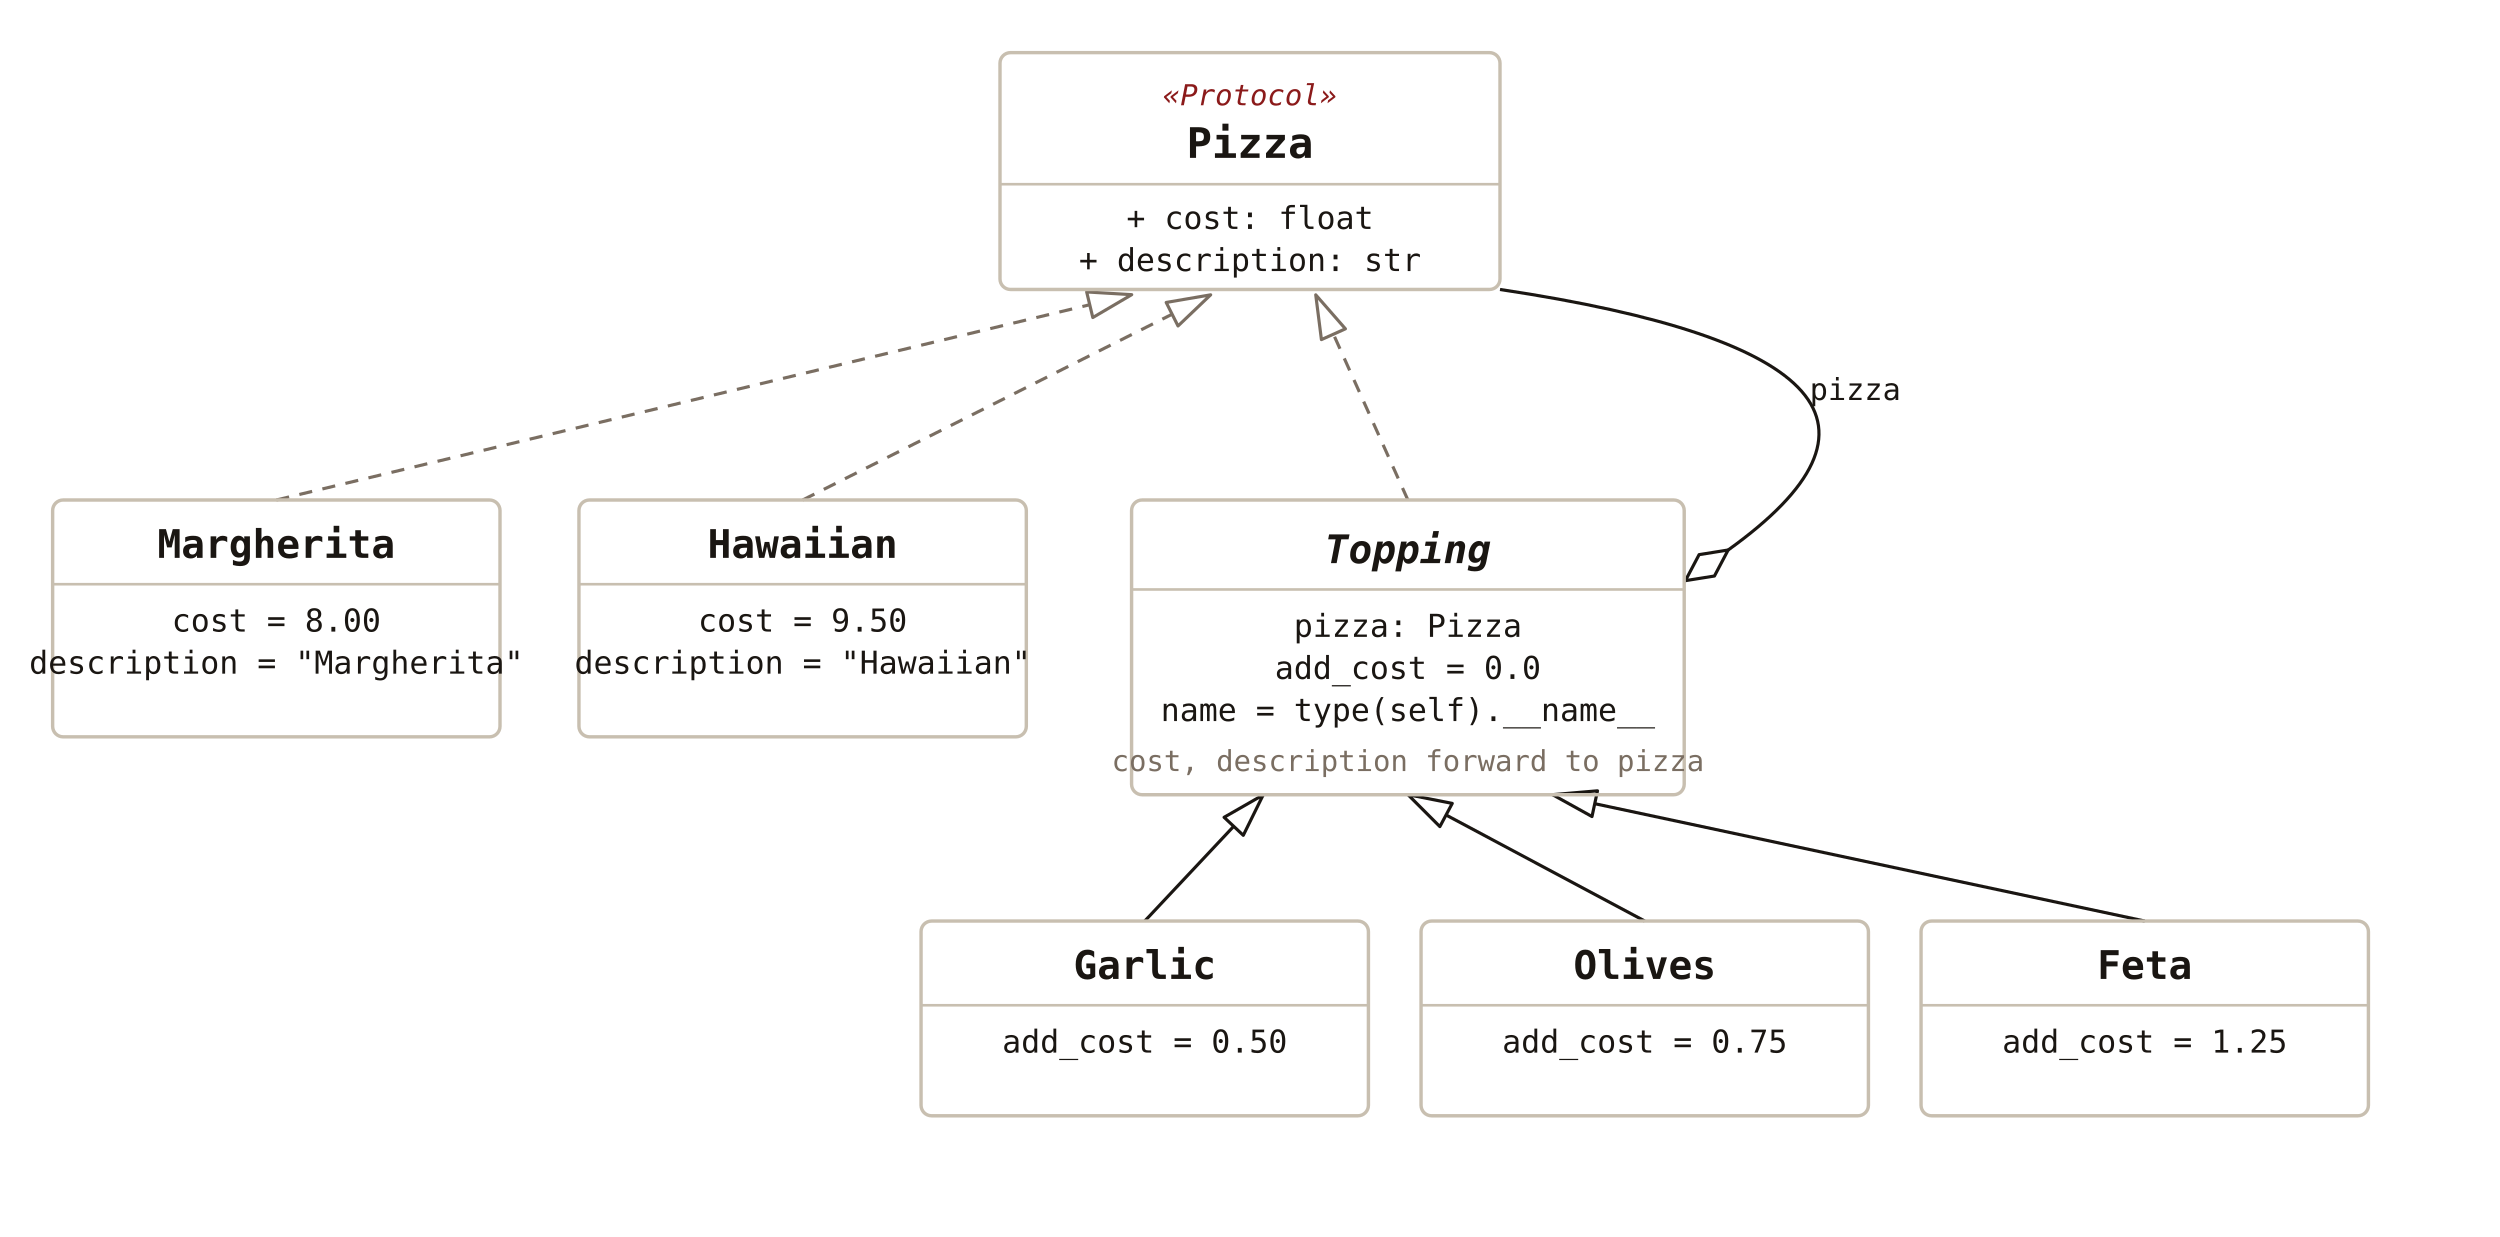
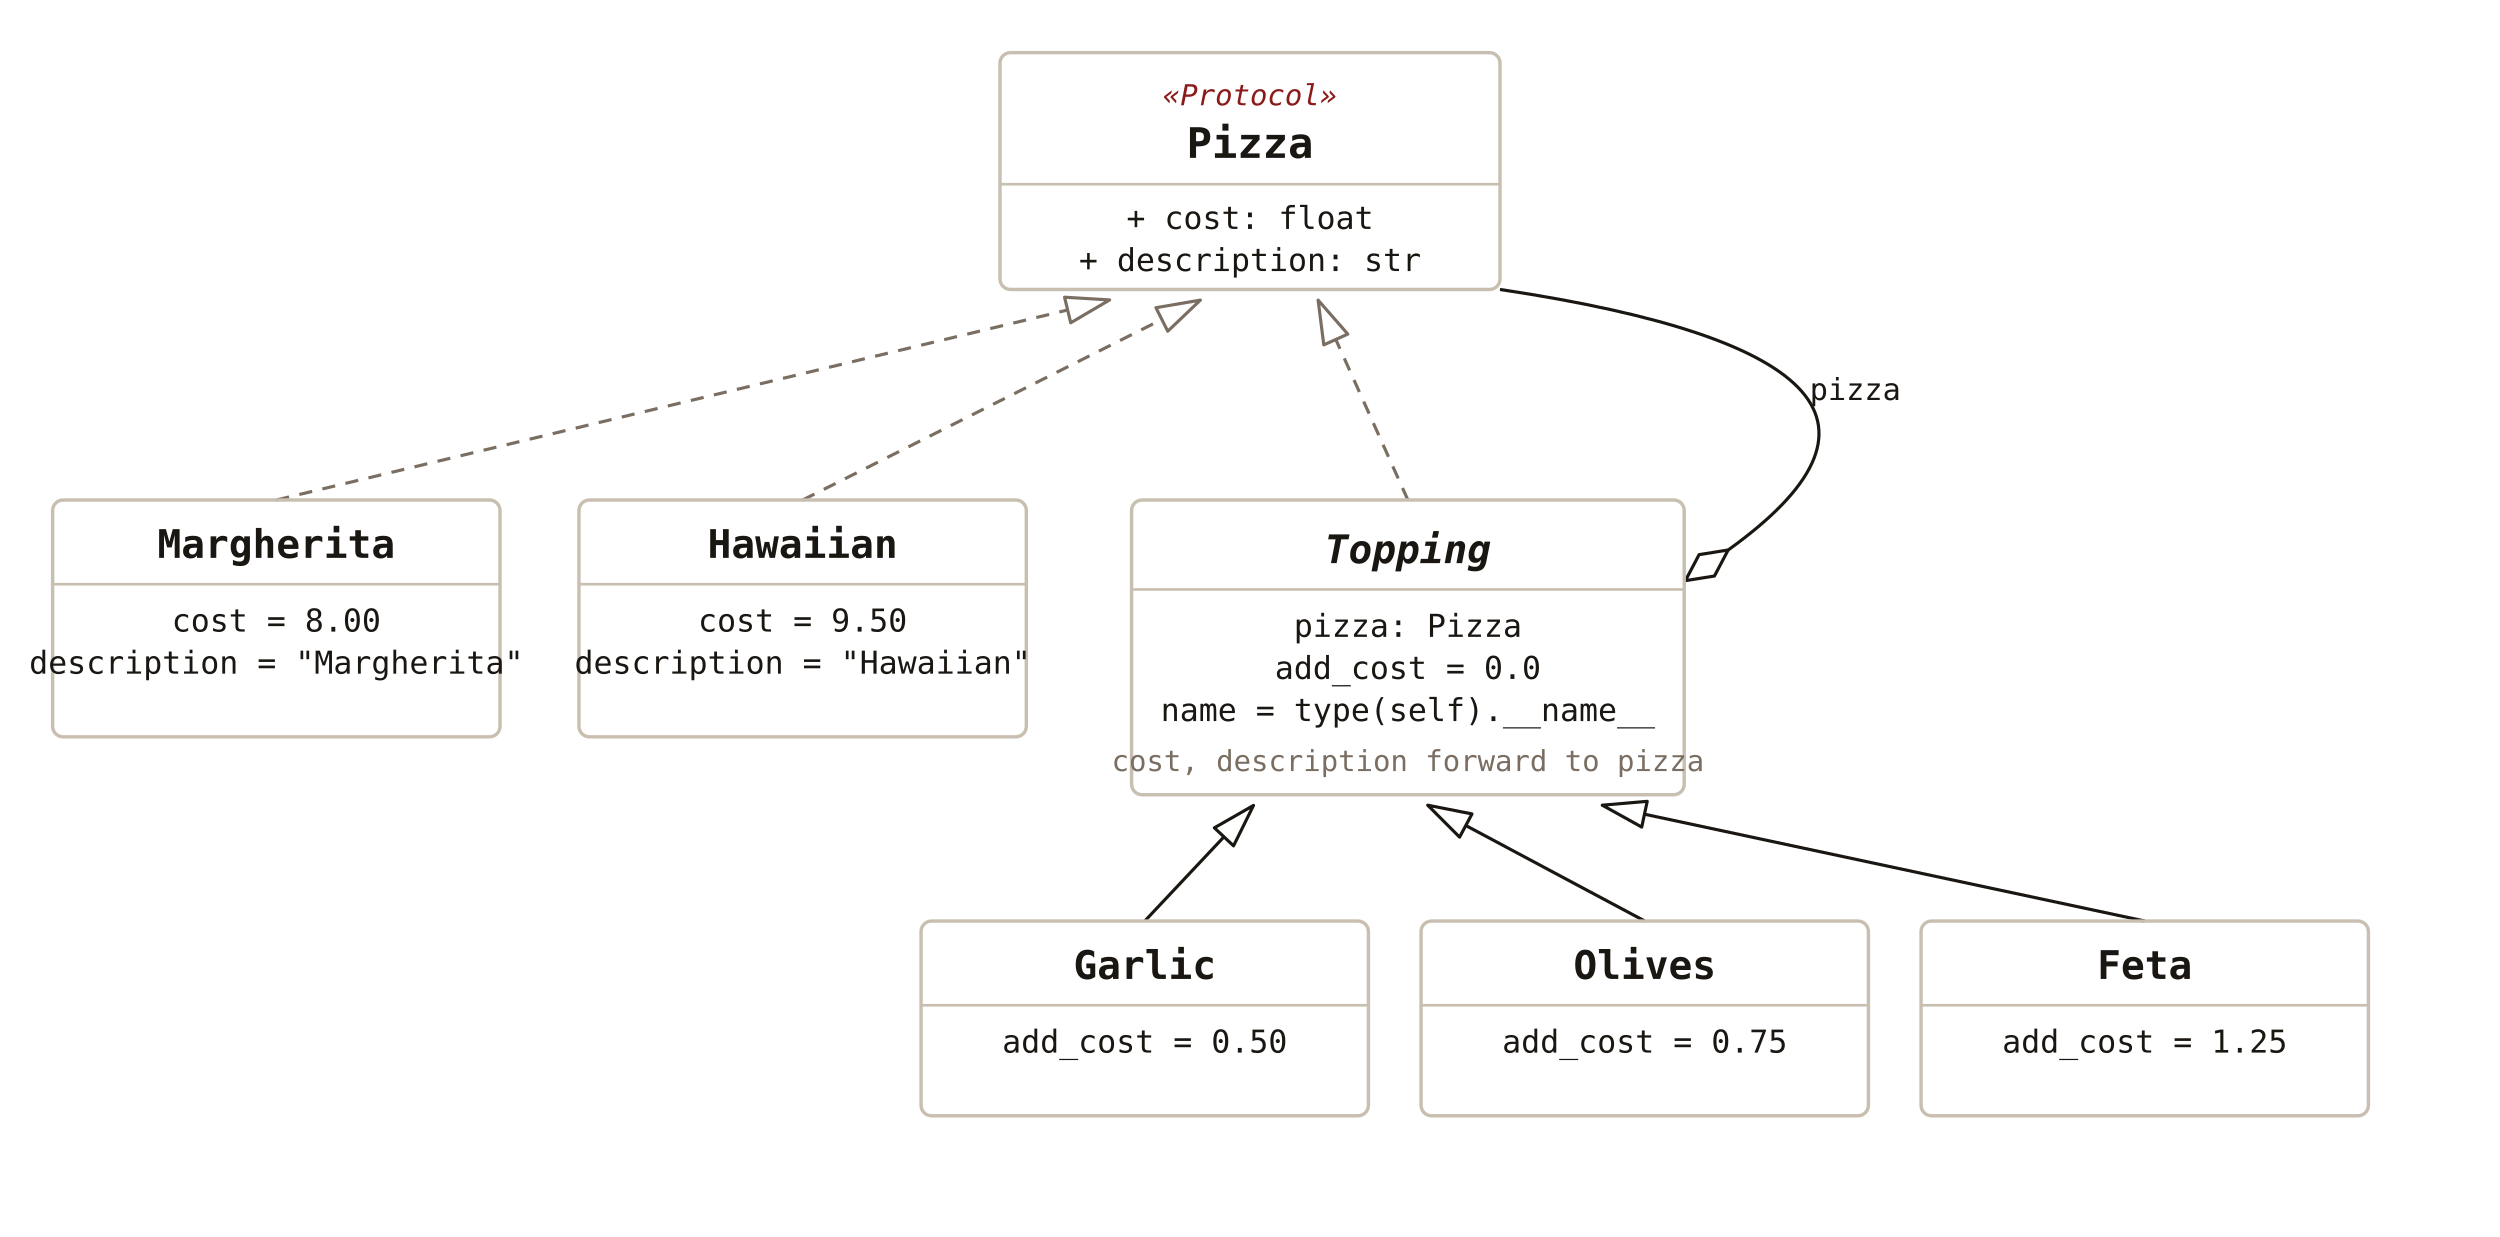
<svg xmlns="http://www.w3.org/2000/svg" viewBox="0 0 950 470" font-family="'JetBrains Mono', Consolas, monospace">
  <defs>
    <marker id="dp-tri" viewBox="0 0 18 12" refX="1" refY="6" markerWidth="18" markerHeight="12" orient="auto" markerUnits="userSpaceOnUse">
      <path d="M1,1 L17.4,6 L1,11 Z" fill="none" stroke="#1a1612" stroke-width="1.2" stroke-linejoin="round" />
    </marker>
    <marker id="dp-tri-muted" viewBox="0 0 18 12" refX="1" refY="6" markerWidth="18" markerHeight="12" orient="auto" markerUnits="userSpaceOnUse">
      <path d="M1,1 L17.4,6 L1,11 Z" fill="none" stroke="#7a6e62" stroke-width="1.2" stroke-linejoin="round" />
    </marker>
    <marker id="dp-diamond" viewBox="0 0 22 12" refX="21" refY="6" markerWidth="22" markerHeight="12" orient="auto" markerUnits="userSpaceOnUse">
      <path d="M1,6 L11,1 L21,6 L11,11 Z" fill="none" stroke="#1a1612" stroke-width="1.2" stroke-linejoin="round" />
    </marker>
  </defs>
-   <line x1="105" y1="190" x2="414.1" y2="115.8" stroke="#7a6e62" stroke-width="1.2" stroke-dasharray="5,4" marker-end="url(#dp-tri-muted)" />
-   <line x1="305" y1="190" x2="445.4" y2="119.4" stroke="#7a6e62" stroke-width="1.2" stroke-dasharray="5,4" marker-end="url(#dp-tri-muted)" />
-   <line x1="535" y1="190" x2="506.7" y2="127" stroke="#7a6e62" stroke-width="1.2" stroke-dasharray="5,4" marker-end="url(#dp-tri-muted)" />
-   <line x1="435" y1="350" x2="468.8" y2="314" stroke="#1a1612" stroke-width="1.2" marker-end="url(#dp-tri)" />
-   <line x1="625" y1="350" x2="549.5" y2="309.7" stroke="#1a1612" stroke-width="1.2" marker-end="url(#dp-tri)" />
-   <line x1="815" y1="350" x2="606" y2="305.4" stroke="#1a1612" stroke-width="1.2" marker-end="url(#dp-tri)" />
+   <line x1="105" y1="190" x2="405.7" y2="117.8" stroke="#7a6e62" stroke-width="1.2" stroke-dasharray="5,4" marker-end="url(#dp-tri-muted)" />
+   <line x1="305" y1="190" x2="441.5" y2="121.4" stroke="#7a6e62" stroke-width="1.2" stroke-dasharray="5,4" marker-end="url(#dp-tri-muted)" />
+   <line x1="535" y1="190" x2="507.6" y2="129" stroke="#7a6e62" stroke-width="1.2" stroke-dasharray="5,4" marker-end="url(#dp-tri-muted)" />
+   <line x1="435" y1="350" x2="465.1" y2="318" stroke="#1a1612" stroke-width="1.2" marker-end="url(#dp-tri)" />
+   <line x1="625" y1="350" x2="557" y2="313.7" stroke="#1a1612" stroke-width="1.2" marker-end="url(#dp-tri)" />
+   <line x1="815" y1="350" x2="624.9" y2="309.4" stroke="#1a1612" stroke-width="1.2" marker-end="url(#dp-tri)" />
  <path d="M656.7,209 Q755.9,137.9 570,110" fill="none" stroke="#1a1612" stroke-width="1.2" marker-start="url(#dp-diamond)" />
  <text x="705" y="152" font-size="11.5" fill="#1a1612" text-anchor="middle">pizza</text>
  <rect x="380" y="20" width="190" height="90" fill="none" stroke="#c8bfb0" stroke-width="1.3" rx="4" />
  <text x="475" y="40" font-size="11" font-style="italic" fill="#8b1a1a" text-anchor="middle">«Protocol»</text>
  <text x="475" y="60" font-size="16" font-weight="bold" fill="#1a1612" text-anchor="middle">Pizza</text>
  <line x1="380" y1="70" x2="570" y2="70" stroke="#c8bfb0" stroke-width="1" />
  <text x="475" y="87" font-size="12" fill="#1a1612" text-anchor="middle">+ cost: float</text>
  <text x="475" y="103" font-size="12" fill="#1a1612" text-anchor="middle">+ description: str</text>
  <rect x="20" y="190" width="170" height="90" fill="none" stroke="#c8bfb0" stroke-width="1.3" rx="4" />
  <text x="105" y="212" font-size="15" font-weight="bold" fill="#1a1612" text-anchor="middle">Margherita</text>
  <line x1="20" y1="222" x2="190" y2="222" stroke="#c8bfb0" stroke-width="1" />
  <text x="105" y="240" font-size="12" fill="#1a1612" text-anchor="middle">cost = 8.00</text>
  <text x="105" y="256" font-size="12" fill="#1a1612" text-anchor="middle">description = "Margherita"</text>
  <rect x="220" y="190" width="170" height="90" fill="none" stroke="#c8bfb0" stroke-width="1.3" rx="4" />
  <text x="305" y="212" font-size="15" font-weight="bold" fill="#1a1612" text-anchor="middle">Hawaiian</text>
  <line x1="220" y1="222" x2="390" y2="222" stroke="#c8bfb0" stroke-width="1" />
  <text x="305" y="240" font-size="12" fill="#1a1612" text-anchor="middle">cost = 9.50</text>
  <text x="305" y="256" font-size="12" fill="#1a1612" text-anchor="middle">description = "Hawaiian"</text>
  <rect x="430" y="190" width="210" height="112" fill="none" stroke="#c8bfb0" stroke-width="1.3" rx="4" />
  <text x="535" y="214" font-size="15" font-weight="bold" font-style="italic" fill="#1a1612" text-anchor="middle">Topping</text>
  <line x1="430" y1="224" x2="640" y2="224" stroke="#c8bfb0" stroke-width="1" />
  <text x="535" y="242" font-size="12" fill="#1a1612" text-anchor="middle">pizza: Pizza</text>
  <text x="535" y="258" font-size="12" fill="#1a1612" text-anchor="middle">add_cost = 0.0</text>
  <text x="535" y="274" font-size="12" fill="#1a1612" text-anchor="middle">name = type(self).__name__</text>
  <text x="535" y="293" font-size="11" fill="#7a6e62" text-anchor="middle">cost, description forward to pizza</text>
  <rect x="350" y="350" width="170" height="74" fill="none" stroke="#c8bfb0" stroke-width="1.3" rx="4" />
  <text x="435" y="372" font-size="15" font-weight="bold" fill="#1a1612" text-anchor="middle">Garlic</text>
  <line x1="350" y1="382" x2="520" y2="382" stroke="#c8bfb0" stroke-width="1" />
  <text x="435" y="400" font-size="12" fill="#1a1612" text-anchor="middle">add_cost = 0.50</text>
  <rect x="540" y="350" width="170" height="74" fill="none" stroke="#c8bfb0" stroke-width="1.3" rx="4" />
  <text x="625" y="372" font-size="15" font-weight="bold" fill="#1a1612" text-anchor="middle">Olives</text>
  <line x1="540" y1="382" x2="710" y2="382" stroke="#c8bfb0" stroke-width="1" />
  <text x="625" y="400" font-size="12" fill="#1a1612" text-anchor="middle">add_cost = 0.75</text>
  <rect x="730" y="350" width="170" height="74" fill="none" stroke="#c8bfb0" stroke-width="1.3" rx="4" />
  <text x="815" y="372" font-size="15" font-weight="bold" fill="#1a1612" text-anchor="middle">Feta</text>
  <line x1="730" y1="382" x2="900" y2="382" stroke="#c8bfb0" stroke-width="1" />
  <text x="815" y="400" font-size="12" fill="#1a1612" text-anchor="middle">add_cost = 1.25</text>
</svg>
